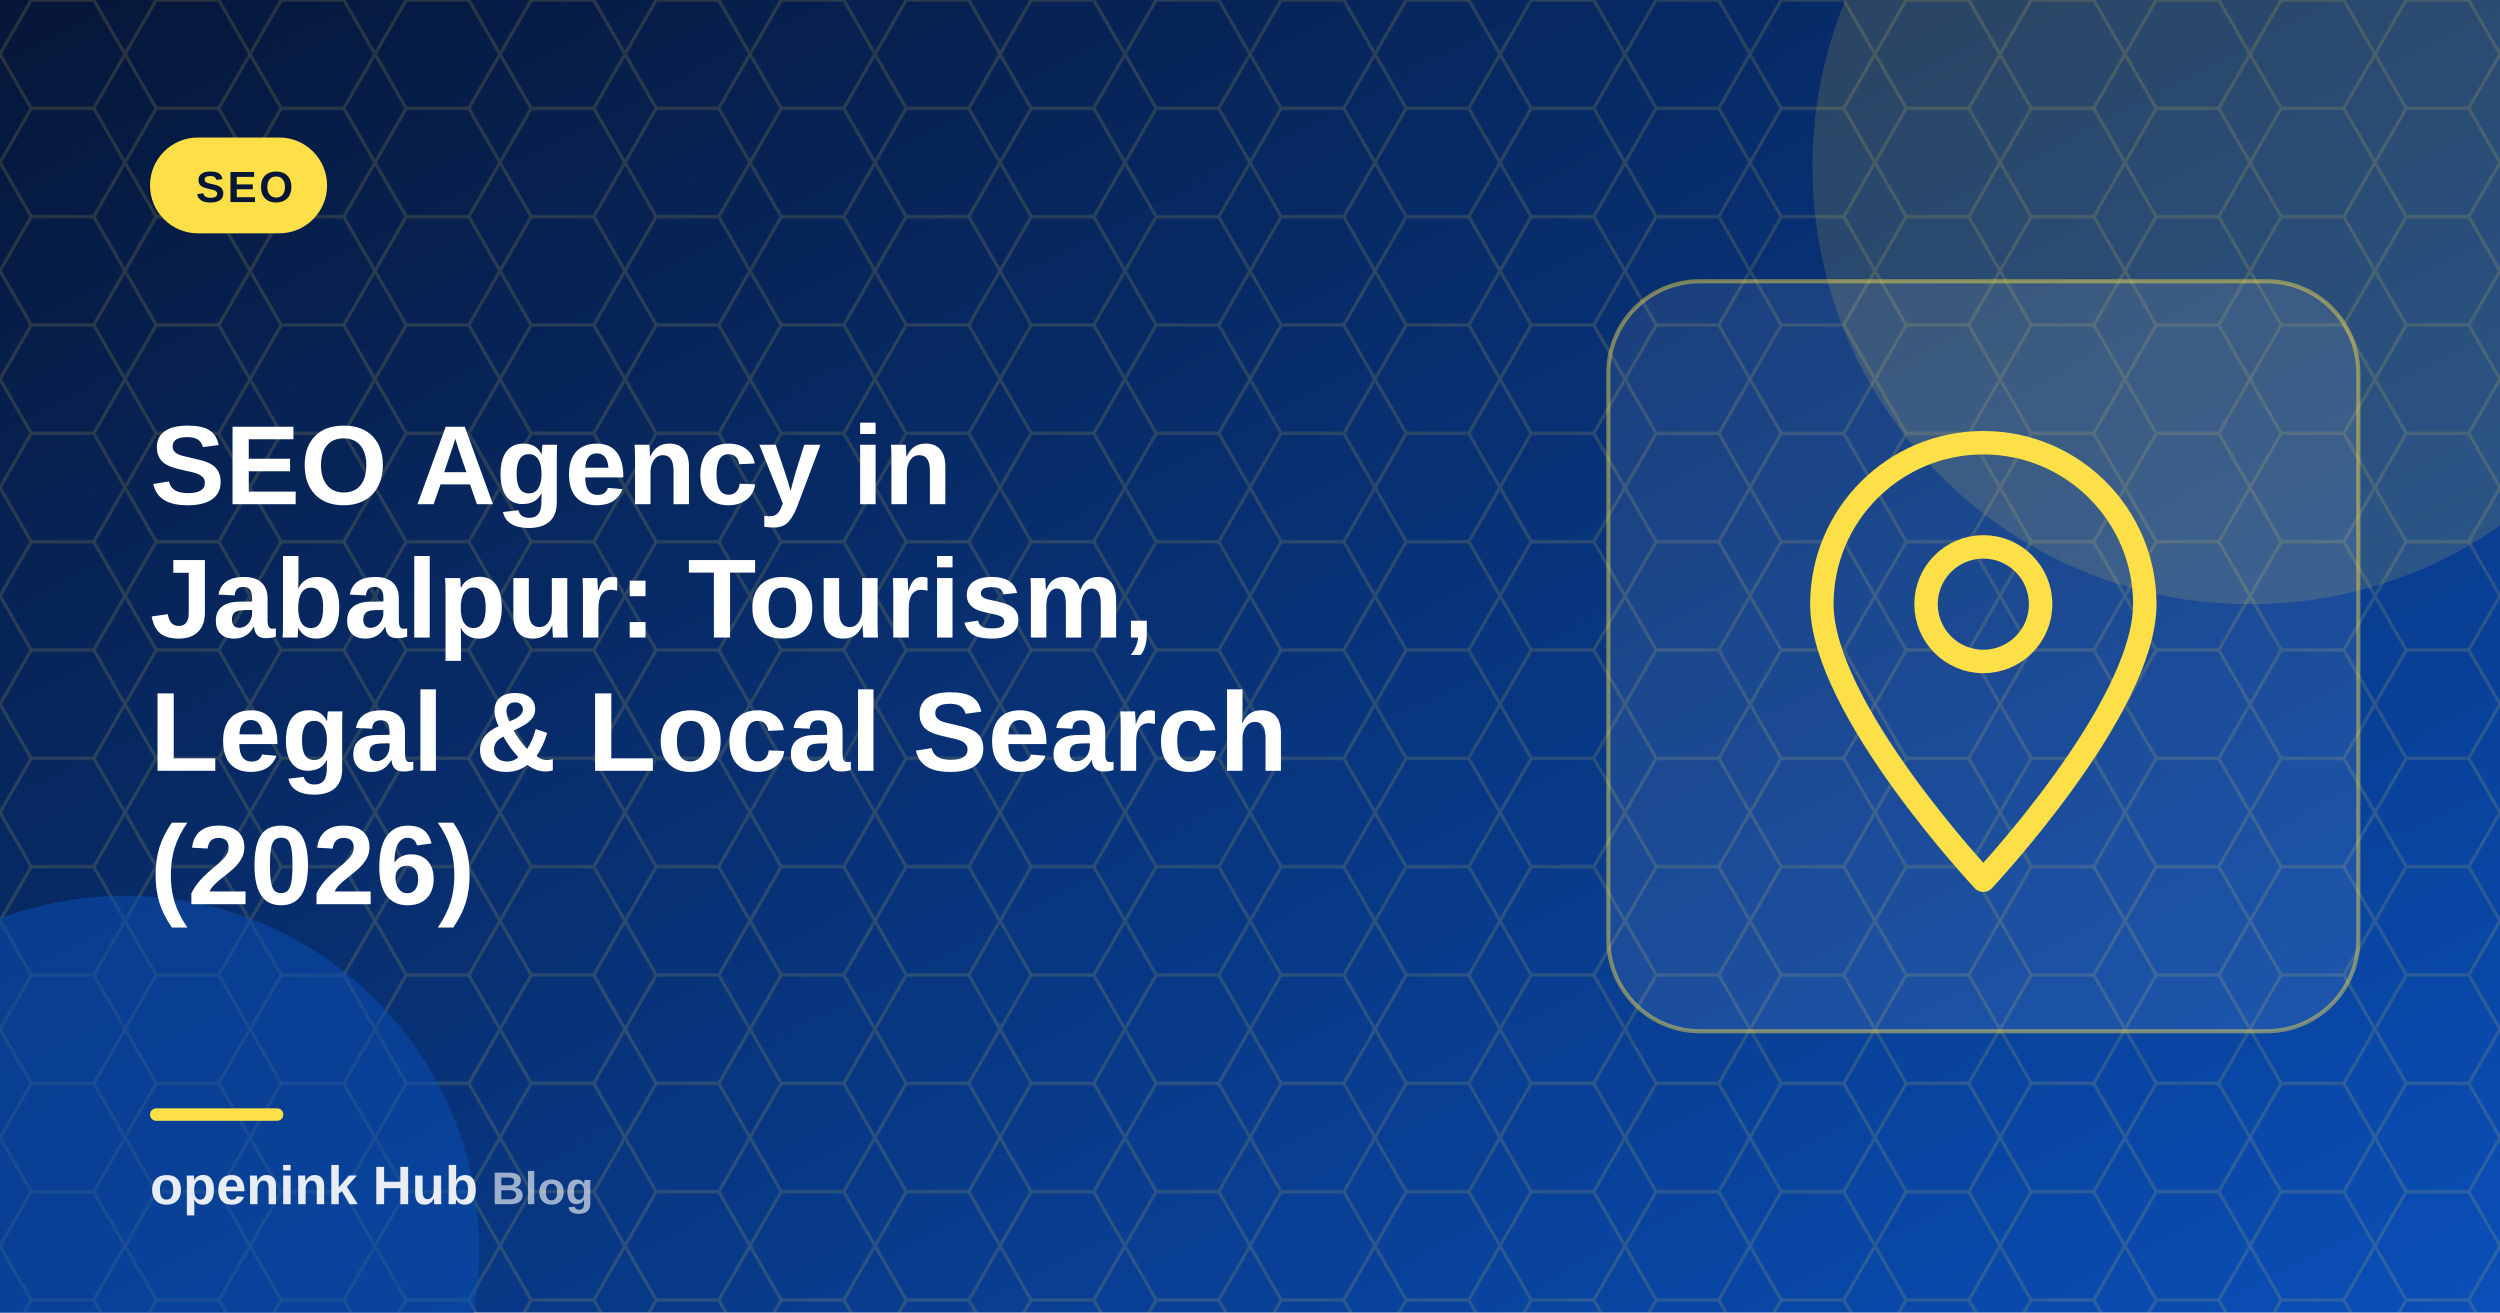
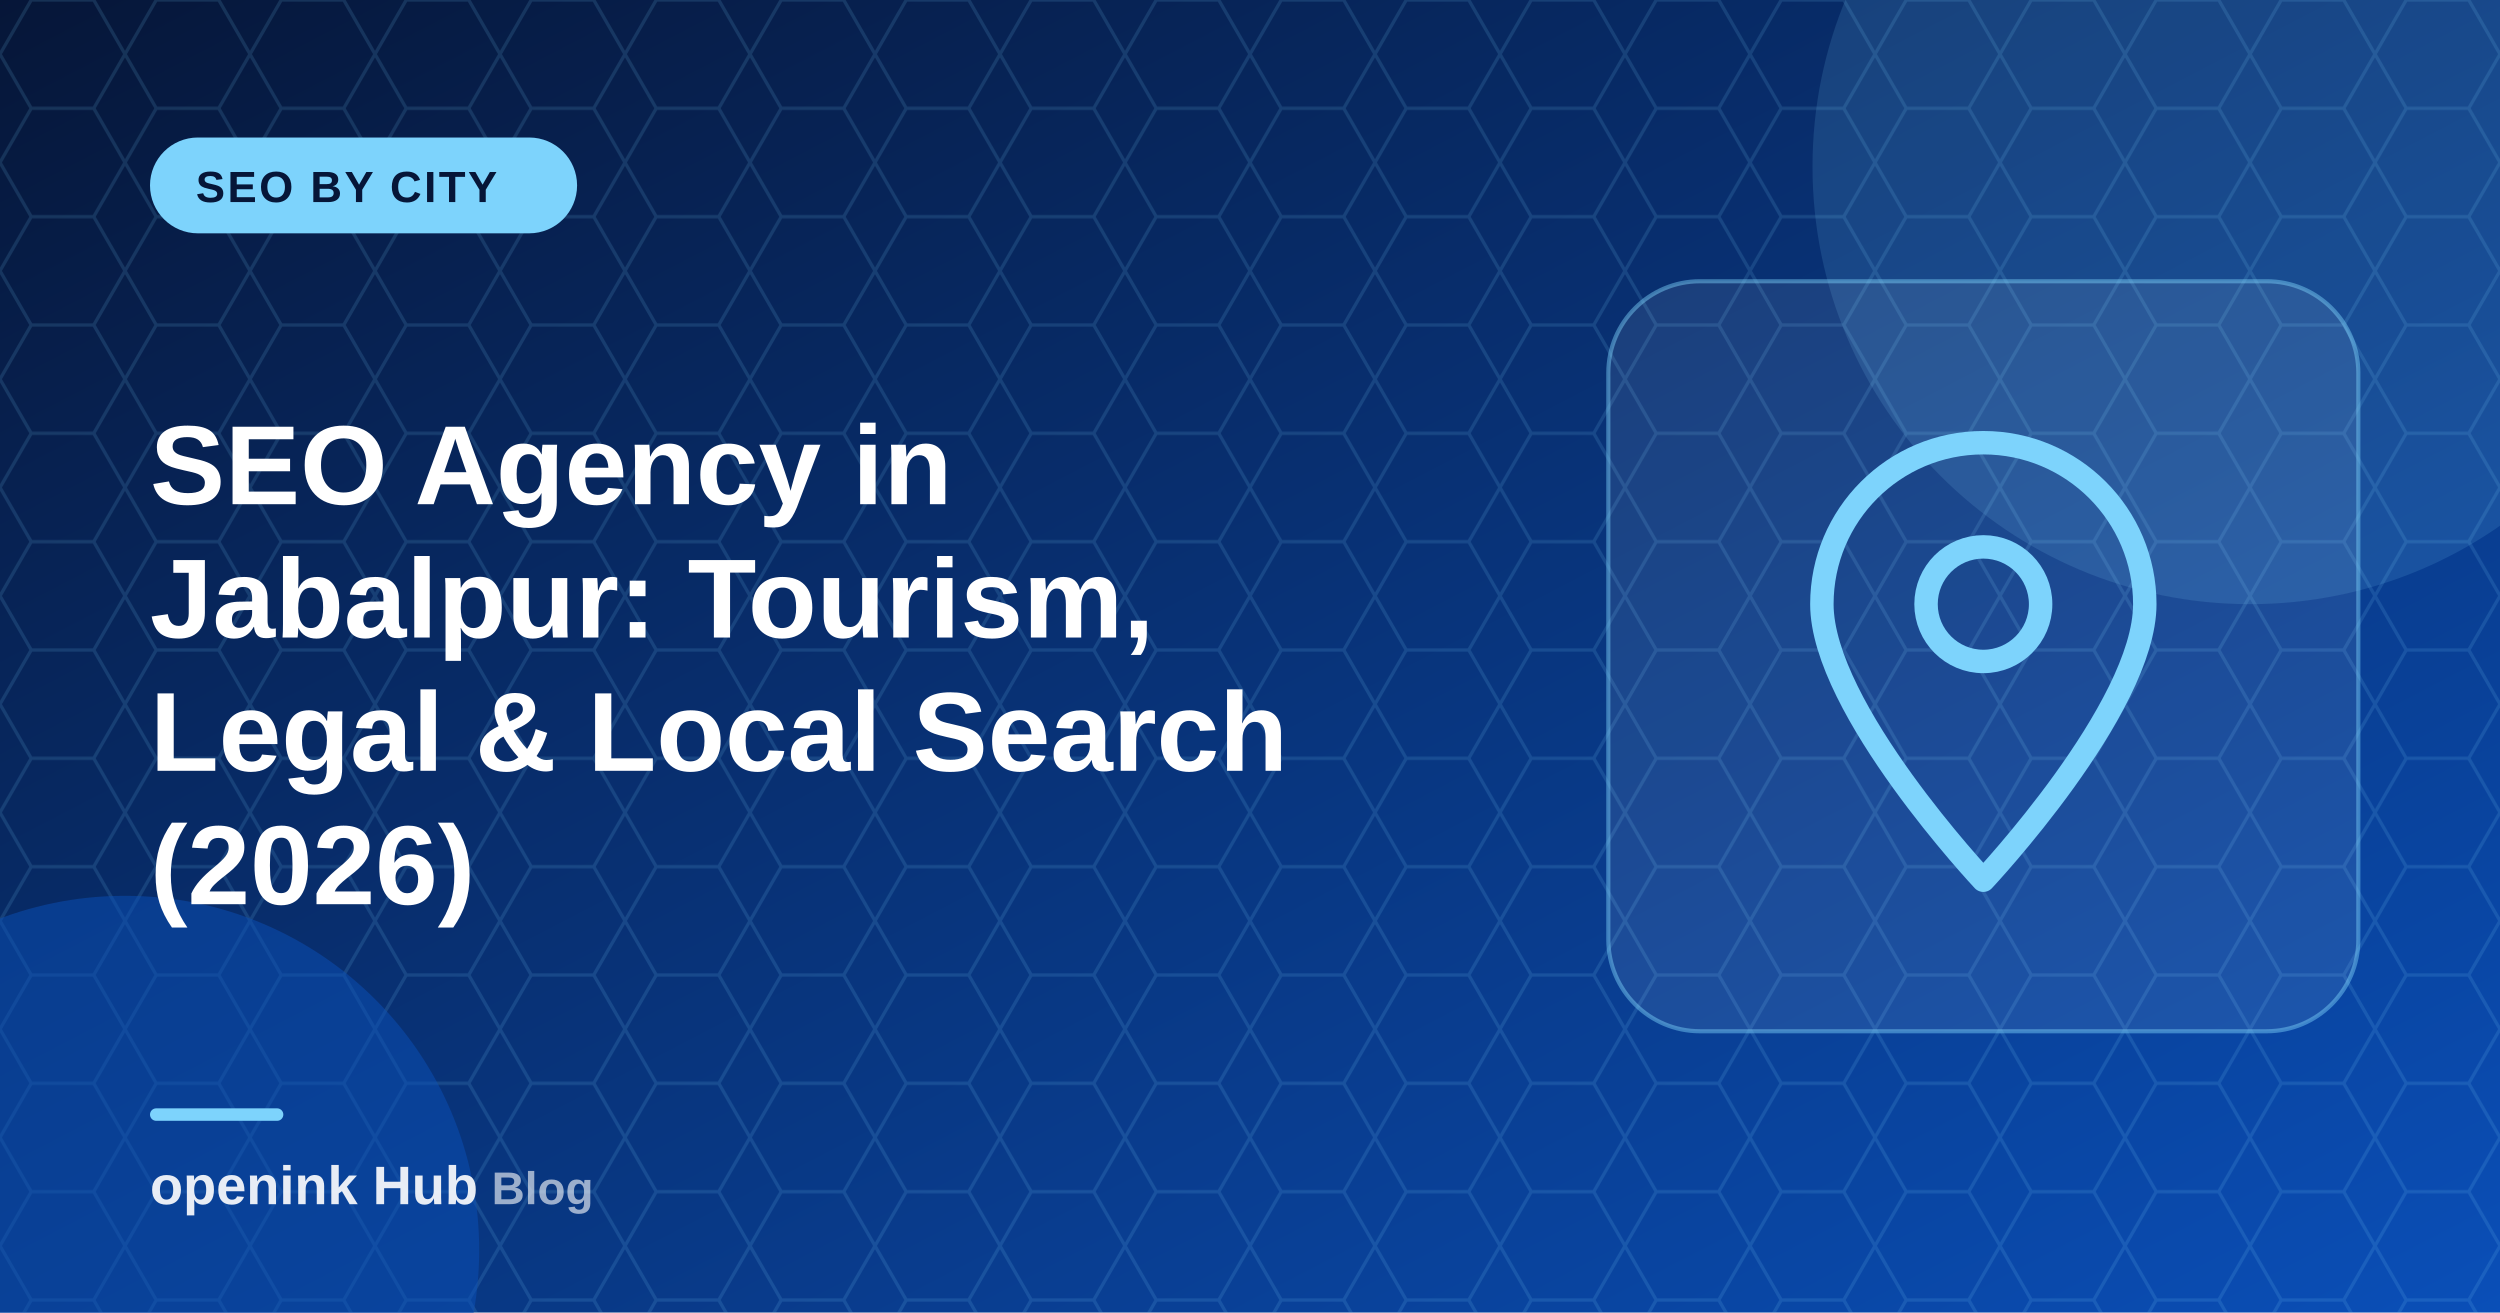
<svg xmlns="http://www.w3.org/2000/svg" width="1200" height="630" viewBox="0 0 1200 630" role="img" aria-label="SEO Agency in Jabalpur: Tourism, Legal &amp; Local Search (2026)">
  <defs>
    <linearGradient id="g" x1="0" y1="0" x2="1" y2="1">
      <stop offset="0" stop-color="#061638" />
      <stop offset="1" stop-color="#0a4fb8" />
    </linearGradient>
    <pattern id="p" width="60" height="52" patternUnits="userSpaceOnUse">
-       <path d="M15 0h30l15 26-15 26H15L0 26Z" fill="none" stroke="#fde047" stroke-width="1.6" />
+       <path d="M15 0h30l15 26-15 26H15L0 26Z" fill="none" stroke="#7dd3fc" stroke-width="1.6" />
    </pattern>
-     <style>.ic{fill:none;stroke:#fde047;stroke-width:9;stroke-linecap:round;stroke-linejoin:round}.ic .f{fill:#fde047;stroke:none}</style>
+     <style>.ic{fill:none;stroke:#7dd3fc;stroke-width:9;stroke-linecap:round;stroke-linejoin:round}.ic .f{fill:#7dd3fc;stroke:none}</style>
  </defs>
  <rect width="1200" height="630" fill="url(#g)" />
  <rect width="1200" height="630" fill="url(#p)" opacity=".14" />
-   <circle cx="1080" cy="80" r="210" fill="#fde047" opacity=".14" />
+   <circle cx="1080" cy="80" r="210" fill="#7dd3fc" opacity=".14" />
  <circle cx="60" cy="600" r="170" fill="#0a4fb8" opacity=".5" />
-   <rect x="772" y="135" width="360" height="360" rx="44" fill="#fff" fill-opacity=".08" stroke="#fde047" stroke-opacity=".45" stroke-width="2" />
+   <rect x="772" y="135" width="360" height="360" rx="44" fill="#fff" fill-opacity=".08" stroke="#7dd3fc" stroke-opacity=".45" stroke-width="2" />
  <g class="ic" transform="translate(827 190) scale(1.25)">
    <path d="M100 186S38 120 38 80a62 62 0 0 1 124 0c0 40-62 106-62 106Z" />
    <circle cx="100" cy="80" r="22" />
  </g>
-   <rect x="72" y="66" width="85" height="46" rx="23" fill="#fde047" />
-   <text x="94" y="97" fill="#061638" font-family="Segoe UI,Arial,sans-serif" font-size="21" font-weight="700" letter-spacing="1.2">SEO</text>
+   <rect x="72" y="66" width="205" height="46" rx="23" fill="#7dd3fc" />
+   <text x="94" y="97" fill="#061638" font-family="Segoe UI,Arial,sans-serif" font-size="21" font-weight="700" letter-spacing="1.2">SEO BY CITY</text>
  <text x="72" y="242" fill="#fff" font-family="Segoe UI,Arial,sans-serif" font-size="54" font-weight="800">SEO Agency in</text>
  <text x="72" y="306" fill="#fff" font-family="Segoe UI,Arial,sans-serif" font-size="54" font-weight="800">Jabalpur: Tourism,</text>
  <text x="72" y="370" fill="#fff" font-family="Segoe UI,Arial,sans-serif" font-size="54" font-weight="800">Legal &amp; Local Search</text>
  <text x="72" y="434" fill="#fff" font-family="Segoe UI,Arial,sans-serif" font-size="54" font-weight="800">(2026)</text>
-   <rect x="72" y="532" width="64" height="6" rx="3" fill="#fde047" />
+   <rect x="72" y="532" width="64" height="6" rx="3" fill="#7dd3fc" />
  <text x="72" y="578" fill="#fff" fill-opacity=".9" font-family="Segoe UI,Arial,sans-serif" font-size="26" font-weight="700">openink Hub</text>
  <text x="236" y="578" fill="#fff" fill-opacity=".6" font-family="Segoe UI,Arial,sans-serif" font-size="22" font-weight="600">Blog</text>
</svg>
